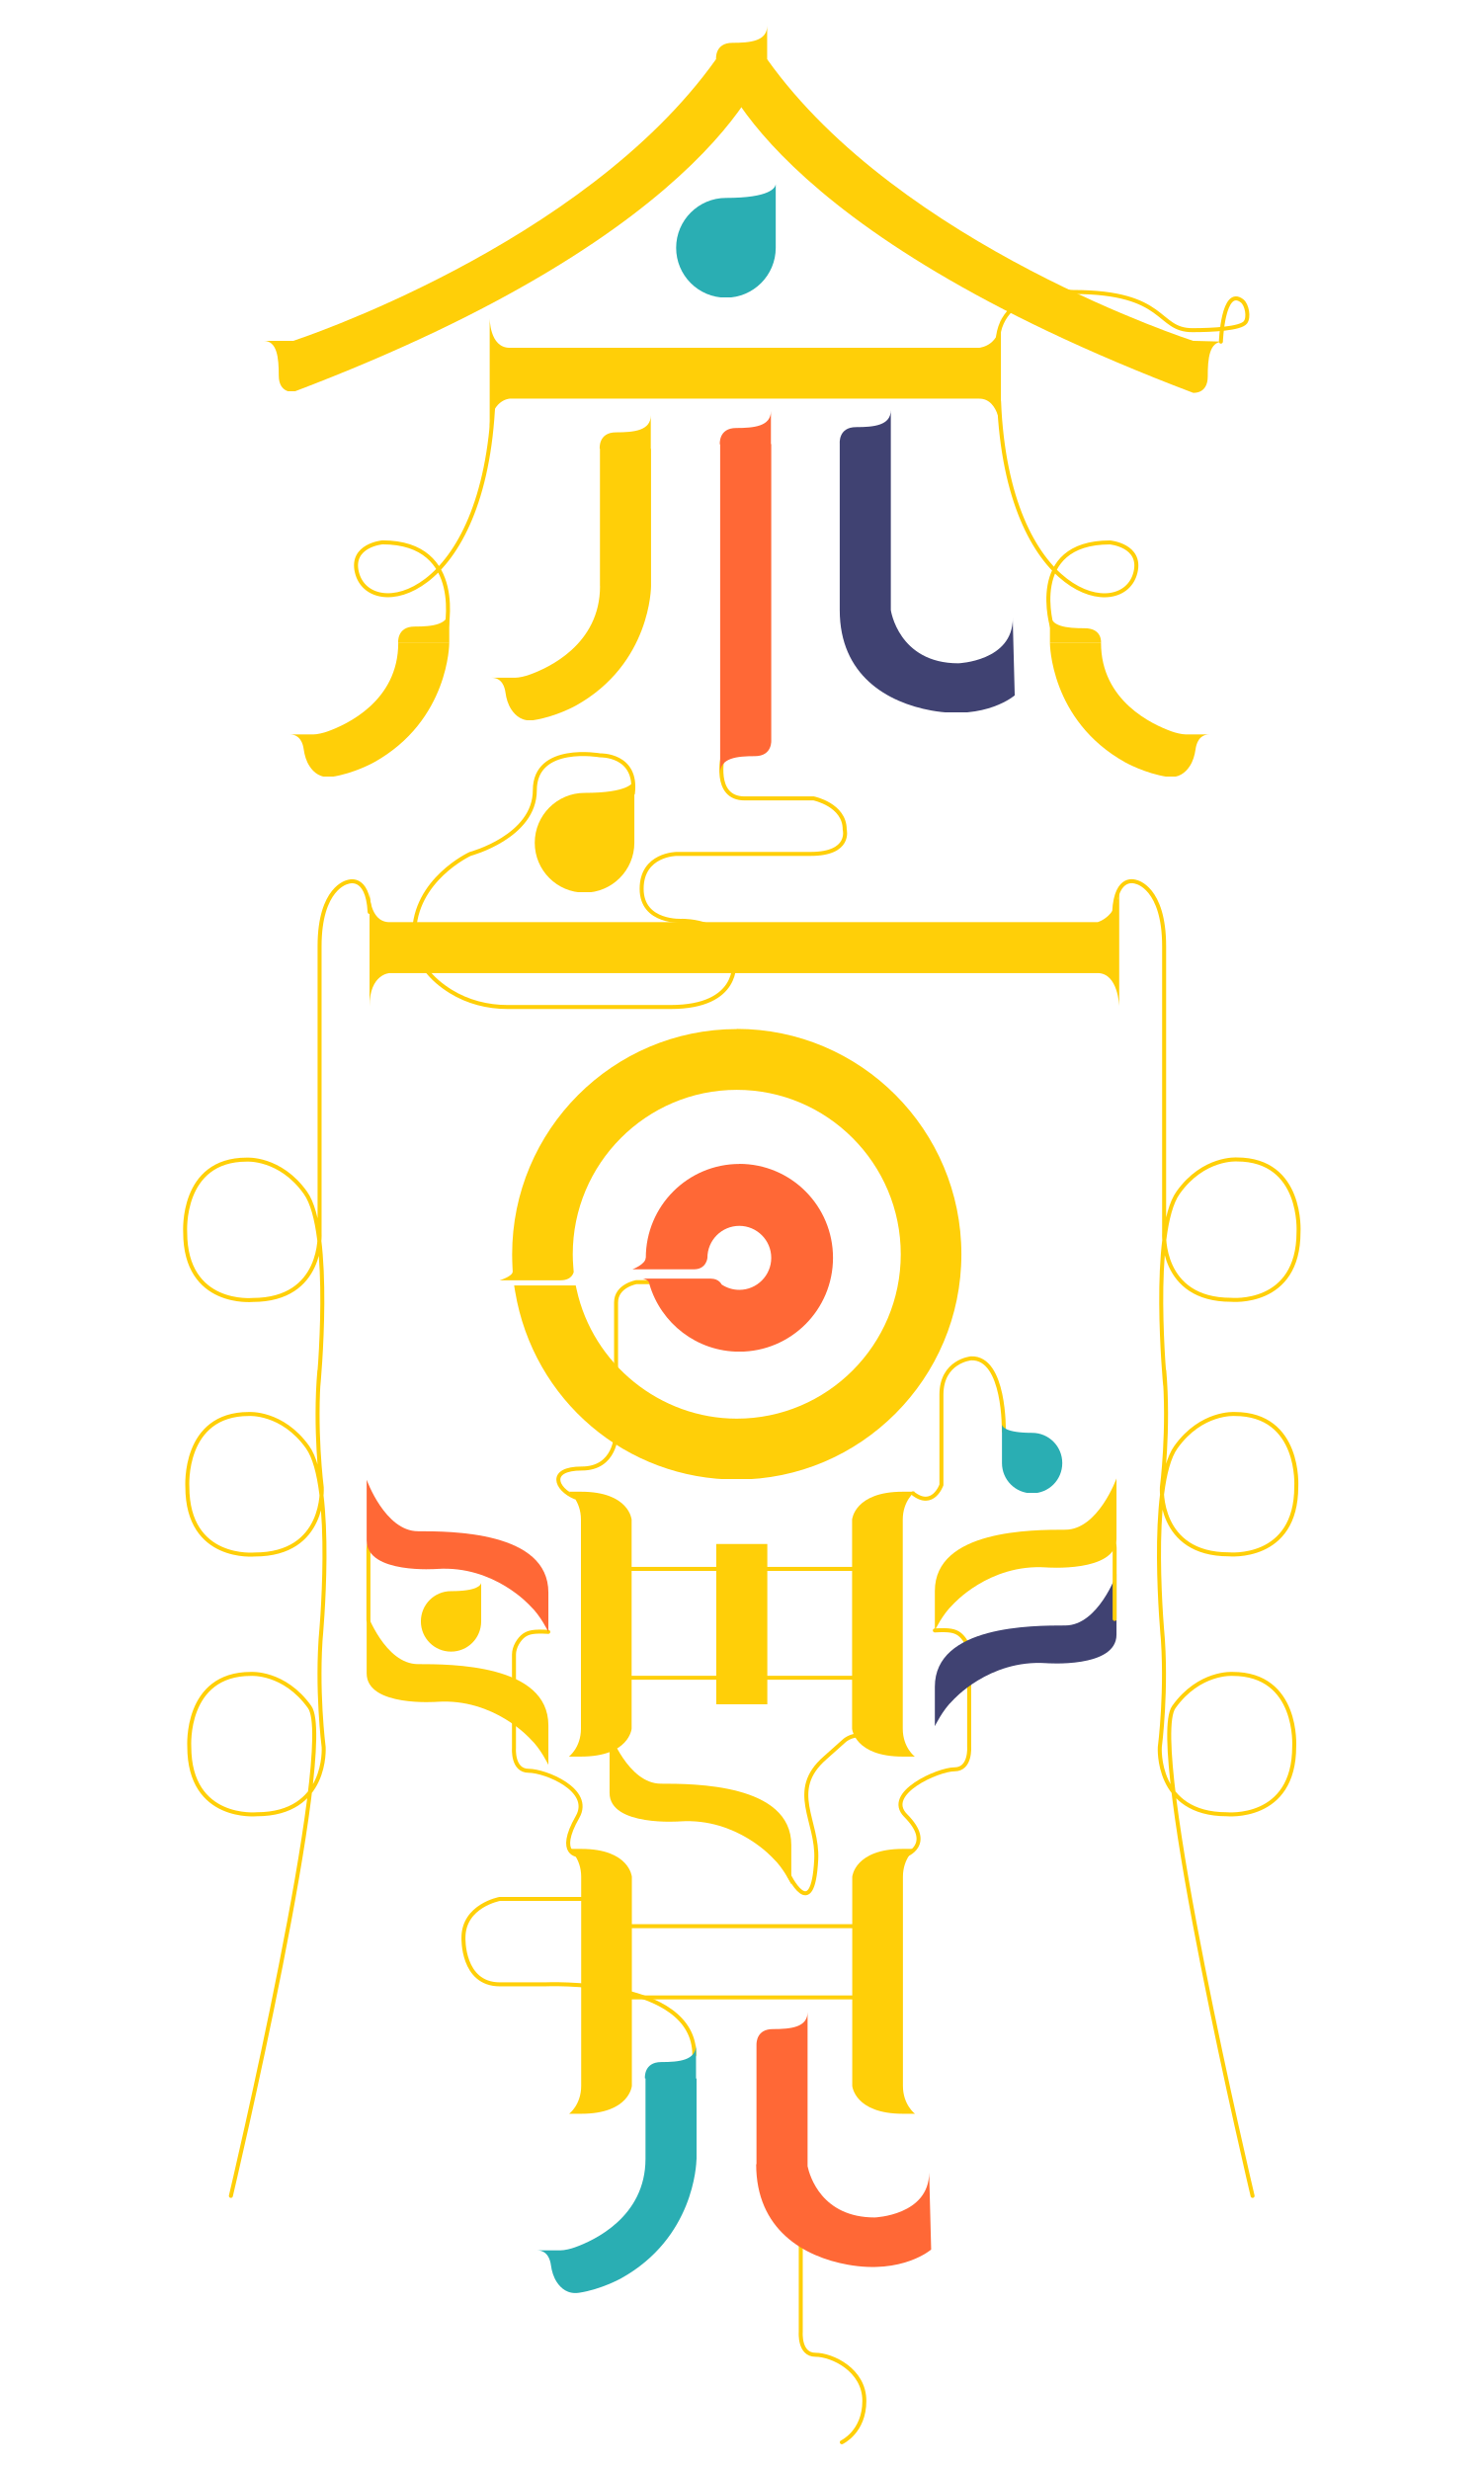
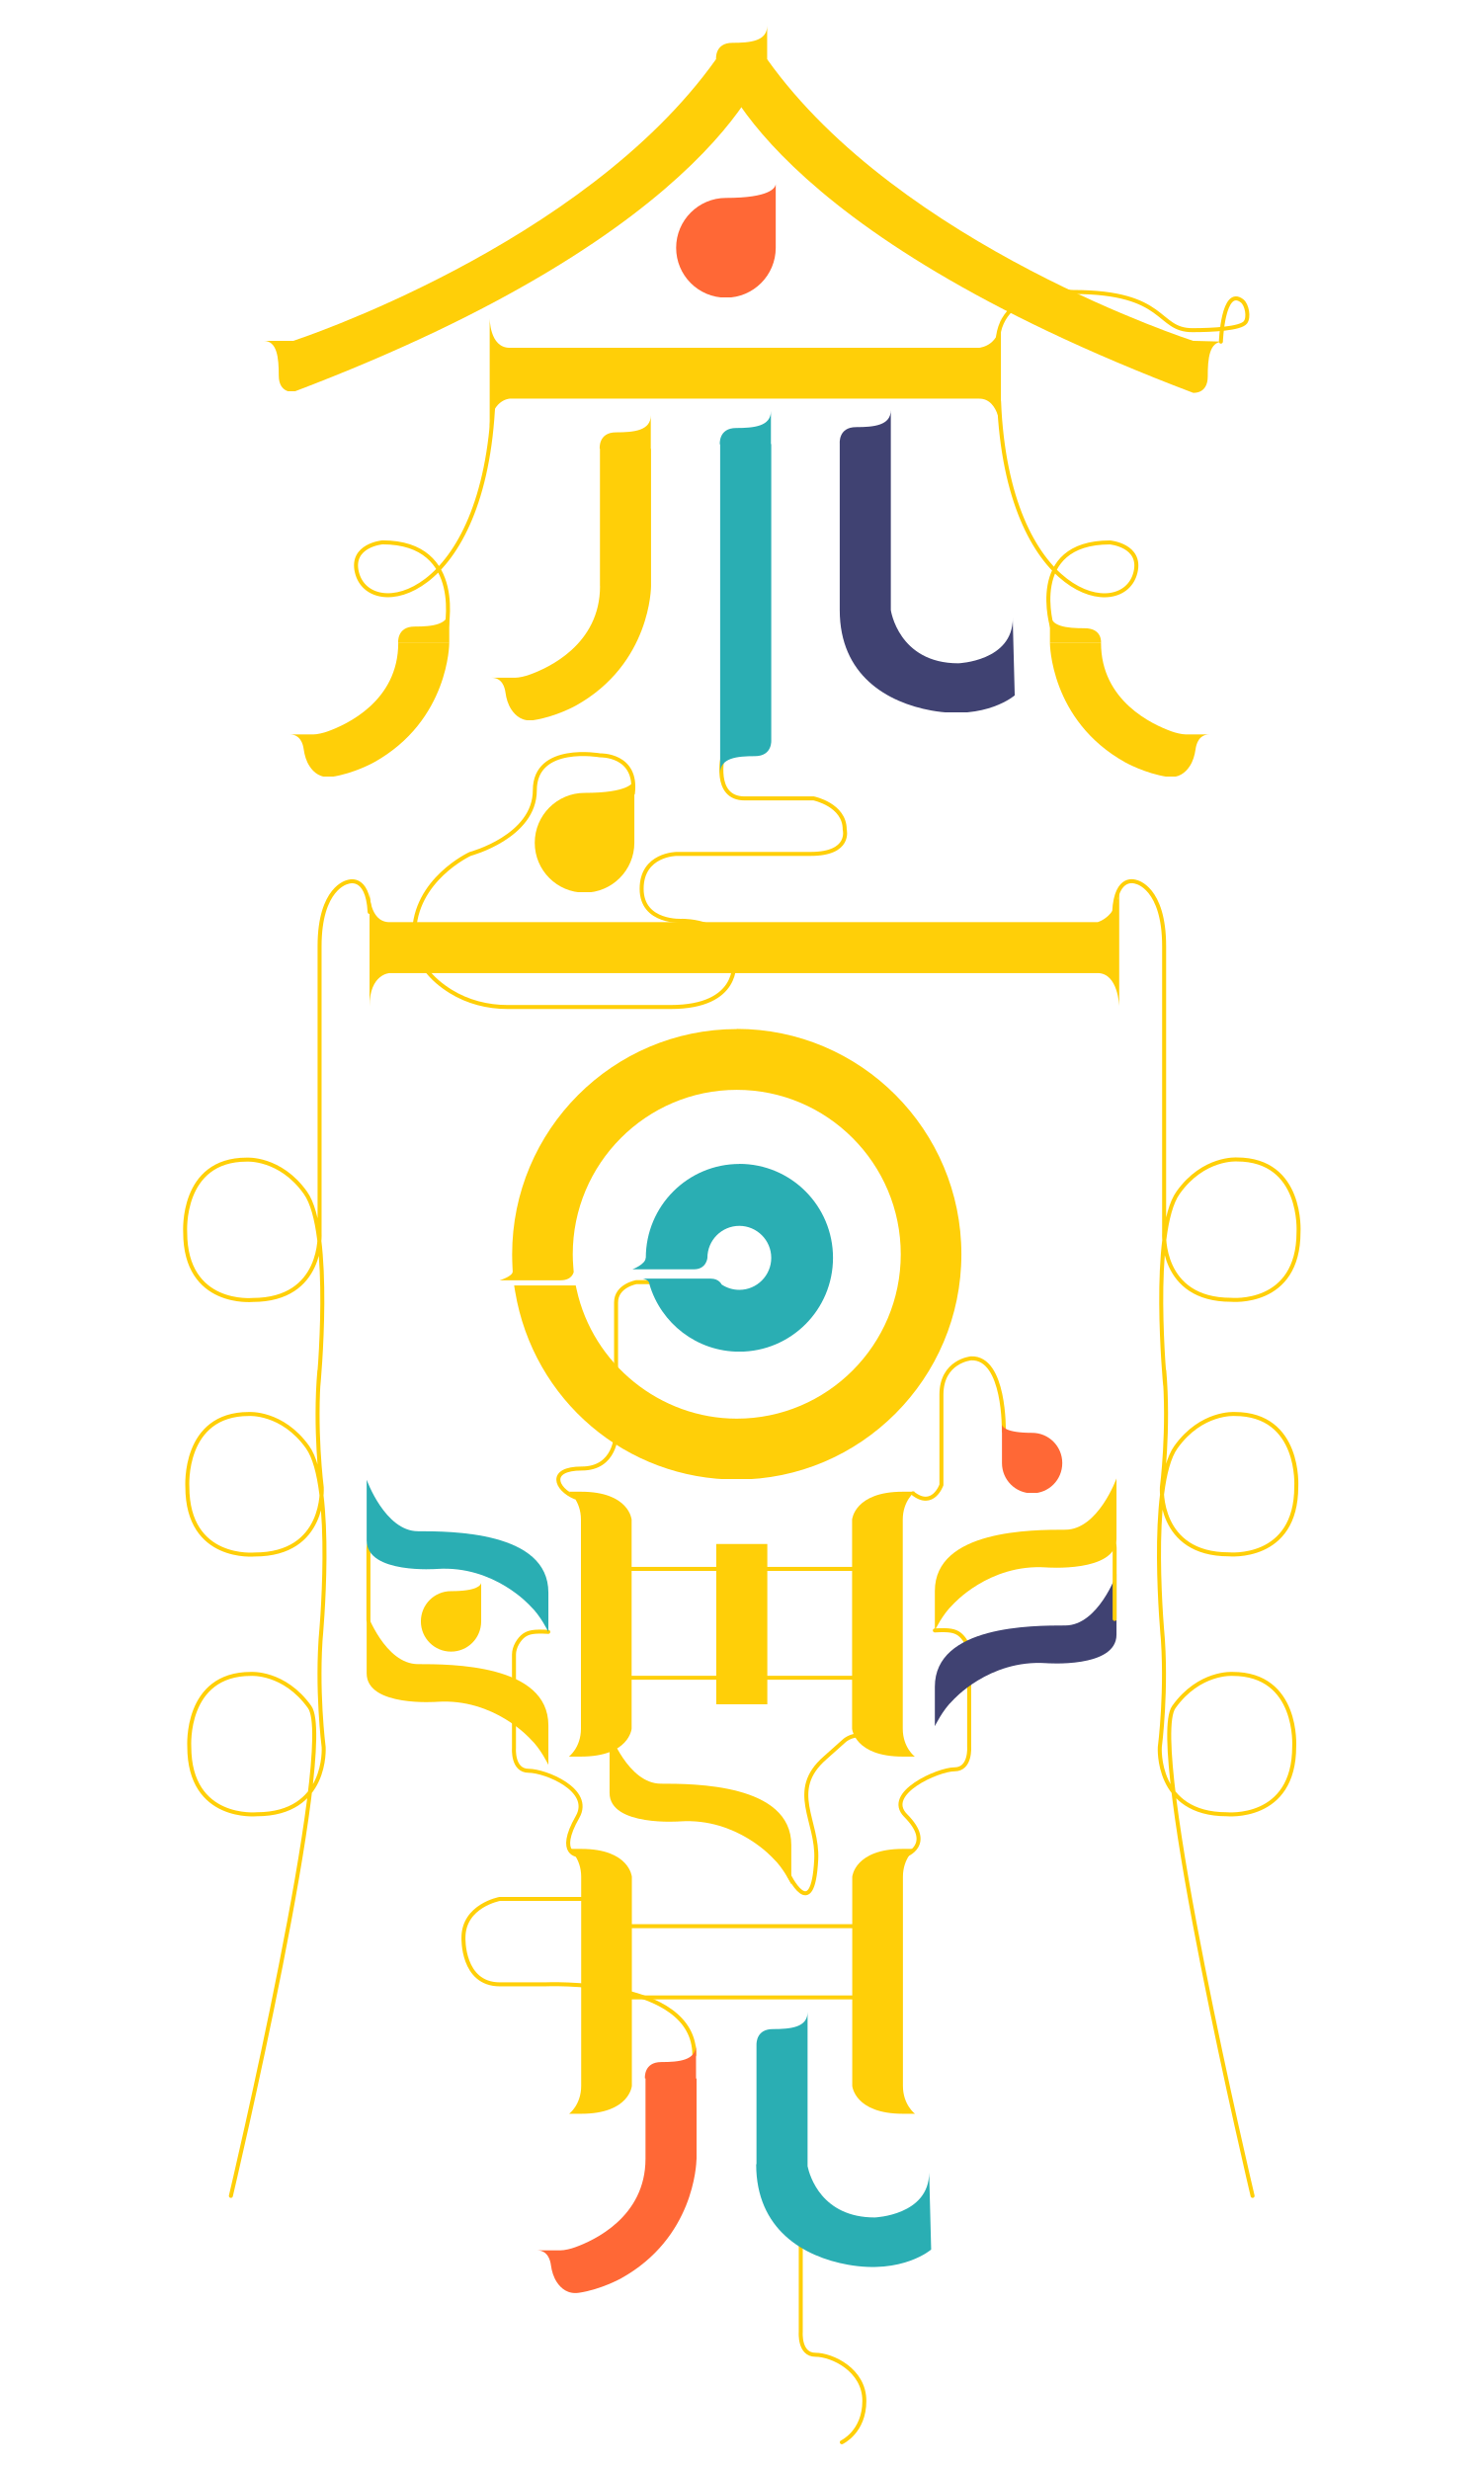
<svg xmlns="http://www.w3.org/2000/svg" id="mid01" viewBox="0 0 185 308">
  <defs>
    <style>
-       
      .stroke-width {
        stroke-width: .5px;
      }

      .stroke-linecap{
        stroke-linecap: round;
      }

-       .stroke-color-1 {
+       .stroke-color-2 {
        stroke: #ff6836;
      }

-       .stroke-color-2 {
+       .stroke-color-4 {
        stroke: #2aaeb3;
      }

      .stroke-color-3 {
        stroke: #404272;
      }

-       .stroke-color-4 {
+       .stroke-color-1 {
        stroke: #ffcf08;
      }
    </style>
-     <linearGradient id="color-1" gradientTransform="rotate(90)">
+     <linearGradient id="color-2" gradientTransform="rotate(90)">
      <stop offset="0%" stop-color="#ff6836" />
      <stop offset="100%" stop-color="#ff6836" />
      <stop offset="100%" stop-color="white" />
    </linearGradient>
-     <linearGradient id="color-2" gradientTransform="rotate(90)">
+     <linearGradient id="color-4" gradientTransform="rotate(90)">
      <stop offset="0%" stop-color="#2aaeb3" />
      <stop offset="100%" stop-color="#2aaeb3" />
      <stop offset="100%" stop-color="white" />
    </linearGradient>
    <linearGradient id="color-3" gradientTransform="rotate(90)">
      <stop offset="0%" stop-color="#404272" />
      <stop offset="100%" stop-color="#404272" />
      <stop offset="100%" stop-color="white" />
    </linearGradient>
-     <linearGradient id="color-4" gradientTransform="rotate(90)">
+     <linearGradient id="color-1" gradientTransform="rotate(90)">
      <stop offset="0%" stop-color="#ffcf08" />
      <stop offset="100%" stop-color="#ffcf08" />
      <stop offset="100%" stop-color="white" />
    </linearGradient>
  </defs>
-   <path class="stroke-width stroke-linecap stroke-color-4" d="m152.24,42.6s.25-6.95,2.65-5.07c.59.47.89,2.02.41,2.66-.59.79-4.07.98-6.62.98-4.52,0-3.05-4.76-14.87-4.76,0,0-8.99-.75-9.41,6.08" fill="none" />
-   <path class="stroke-width stroke-linecap stroke-color-4" d="m55.58,78.8s2.6-11.17-7.89-11.17c0,0-4,.36-3.19,3.73,1.51,6.29,15.97,3.47,17.02-21.32" fill="none" />
-   <path class="stroke-width stroke-linecap stroke-color-4" d="m131.22,78.31s-3.31-10.67,7.18-10.67c0,0,4,.36,3.19,3.73-1.51,6.29-15.97,3.47-17.02-21.32" fill="none" />
-   <path class="stroke-width stroke-linecap stroke-color-4" d="m90.15,94.18s-1.3,5.38,2.7,5.38h8.61s3.87.79,3.87,3.88c0,0,.82,3.04-4.25,3.04h-16.7s-4.37.02-4.37,4.35,5.09,3.99,5.09,3.99c0,0,6.43-.09,6.43,5.08,0,0,.82,5.67-7.91,5.67h-20.34c-2.49,0-4.97-.63-7.09-1.95-2.27-1.41-4.55-3.68-4.55-7.11,0-6.81,6.99-10.03,6.99-10.03,0,0,8.06-2.13,8.06-7.94s8.13-4.35,8.13-4.35c0,0,4.69-.16,4.1,4.74" fill="none" />
-   <path class="stroke-width stroke-linecap stroke-color-4" d="m104.13,276.31c-1.89-.11-2.47.06-3.02.43-.62.45-1.26,1.45-1.26,2.39v11.68s-.22,2.82,1.83,2.82,6.1,1.87,6.1,5.75-2.81,5.16-2.81,5.16" fill="none" />
-   <path class="stroke-width stroke-linecap stroke-color-4" d="m116.57,203.31c1.88-.11,2.47.06,3.02.43.62.45,1.26,1.45,1.26,2.39v11.68s.22,2.82-1.83,2.82-8.82,3-6.1,5.75c3.65,3.66-.02,4.97-.02,4.97" fill="none" />
-   <path class="stroke-width stroke-linecap stroke-color-4" d="m78.57,195.64h29.71" fill="none" />
-   <path class="stroke-width stroke-linecap stroke-color-4" d="m78.57,209.21h29.71" fill="none" />
-   <path class="stroke-width stroke-linecap stroke-color-4" d="m86.58,256.24c0-9.65-18.64-8.8-18.64-8.8h-5.62c-4.73,0-4.53-5.81-4.53-5.81,0-4.01,4.52-4.84,4.52-4.84h11.96" fill="none" />
-   <path class="stroke-width stroke-linecap stroke-color-4" d="m98.27,233.63s3.09,6.56,3.51-1.77c.24-4.83-3.56-8.57,1.08-12.64l2.32-2.07s.88-.92,2.27-.72" fill="none" />
-   <path class="stroke-width stroke-linecap stroke-color-4" d="m78.61,240.19h29.71" fill="none" />
-   <path class="stroke-width stroke-linecap stroke-color-4" d="m78.61,249.07h29.71" fill="none" />
-   <path class="stroke-width stroke-linecap stroke-color-4" d="m125.17,178.46s.18-9.23-4.08-9.08c0,0-3.7.34-3.7,4.54v11.24s-1.05,3.02-3.55,1.06" fill="none" />
-   <path class="stroke-width stroke-linecap stroke-color-4" d="m28.79,273.82s13.28-56.13,9.82-60.96c-3.17-4.43-7.33-4.13-7.33-4.13-8.25,0-7.68,9.06-7.68,9.06,0,9.28,8.42,8.44,8.42,8.44,8.89,0,8.34-8.37,8.34-8.37,0,0-.94-7.3-.29-14.61l-.1,1.26s1.85-19.22-1.62-24.06c-3.17-4.43-7.33-4.13-7.33-4.13-8.24,0-7.66,9.08-7.66,9.08,0,9.28,8.42,8.44,8.42,8.44,8.89,0,8.34-8.37,8.34-8.37,0,0-.94-7.3-.29-14.61l-.13,1.93s1.85-19.23-1.62-24.06c-3.16-4.43-7.33-4.13-7.33-4.13-8.24,0-7.66,9.06-7.66,9.06,0,9.27,8.42,8.44,8.42,8.44,8.89,0,8.34-8.37,8.34-8.37v-35.72c0-7.34,3.48-8.02,3.48-8.02,0,0,2.51-1.06,2.76,3.73" fill="none" />
-   <path class="stroke-width stroke-linecap stroke-color-4" d="m156.19,273.82s-13.28-56.13-9.82-60.96c3.17-4.43,7.33-4.13,7.33-4.13,8.25,0,7.68,9.06,7.68,9.06,0,9.28-8.42,8.44-8.42,8.44-8.89,0-8.34-8.37-8.34-8.37,0,0,.95-7.3.29-14.61l.1,1.26s-1.85-19.22,1.62-24.06c3.17-4.43,7.33-4.13,7.33-4.13,8.25,0,7.68,9.06,7.68,9.06,0,9.28-8.42,8.44-8.42,8.44-8.89,0-8.34-8.37-8.34-8.37,0,0,.94-7.3.29-14.61l.12,1.93s-1.85-19.23,1.62-24.06c3.16-4.43,7.33-4.13,7.33-4.13,8.25,0,7.68,9.06,7.68,9.06,0,9.27-8.42,8.44-8.42,8.44-8.89,0-8.34-8.37-8.34-8.37v-35.71c0-7.34-3.47-8.02-3.47-8.02,0,0-2.51-1.06-2.76,3.73" fill="none" />
-   <path class="stroke-width stroke-linecap stroke-color-4" d="m71.7,186.7c-2.44-1.03-3.38-3.58.85-3.58s4.27-4.27,4.27-4.27v-16.44c0-2.09,2.52-2.53,2.52-2.53h1.75" fill="none" />
-   <path class="stroke-width stroke-linecap stroke-color-4" d="m68.37,203.49c-1.88-.11-2.47.06-3.02.43-.63.45-1.26,1.45-1.26,2.39v11.68s-.22,2.82,1.83,2.82,8.02,2.38,6.1,5.75c-2.74,4.78.18,4.78.18,4.78" fill="none" />
-   <path class="stroke-width stroke-linecap stroke-color-4" d="m45.94,202.06v-8.89c0-1.91,2.52-2.31,2.52-2.31h1.75" fill="none" />
+   <path class="stroke-width stroke-linecap stroke-color-1" d="m152.24,42.6s.25-6.95,2.65-5.07c.59.47.89,2.02.41,2.66-.59.79-4.07.98-6.62.98-4.52,0-3.05-4.76-14.87-4.76,0,0-8.99-.75-9.41,6.08" fill="none" />
+   <path class="stroke-width stroke-linecap stroke-color-1" d="m55.58,78.8s2.6-11.17-7.89-11.17c0,0-4,.36-3.19,3.73,1.51,6.29,15.97,3.47,17.02-21.32" fill="none" />
+   <path class="stroke-width stroke-linecap stroke-color-1" d="m131.22,78.31s-3.31-10.67,7.18-10.67c0,0,4,.36,3.19,3.73-1.51,6.29-15.97,3.47-17.02-21.32" fill="none" />
+   <path class="stroke-width stroke-linecap stroke-color-1" d="m90.15,94.18s-1.3,5.38,2.7,5.38h8.61s3.87.79,3.87,3.88c0,0,.82,3.04-4.25,3.04h-16.7s-4.37.02-4.37,4.35,5.09,3.99,5.09,3.99c0,0,6.43-.09,6.43,5.08,0,0,.82,5.67-7.91,5.67h-20.34c-2.49,0-4.97-.63-7.09-1.95-2.27-1.41-4.55-3.68-4.55-7.11,0-6.81,6.99-10.03,6.99-10.03,0,0,8.06-2.13,8.06-7.94s8.13-4.35,8.13-4.35c0,0,4.69-.16,4.1,4.74" fill="none" />
+   <path class="stroke-width stroke-linecap stroke-color-1" d="m104.13,276.31c-1.89-.11-2.47.06-3.02.43-.62.45-1.26,1.45-1.26,2.39v11.68s-.22,2.82,1.83,2.82,6.1,1.87,6.1,5.75-2.81,5.16-2.81,5.16" fill="none" />
+   <path class="stroke-width stroke-linecap stroke-color-1" d="m116.57,203.31c1.88-.11,2.47.06,3.02.43.62.45,1.26,1.45,1.26,2.39v11.68s.22,2.82-1.83,2.82-8.82,3-6.1,5.75c3.65,3.66-.02,4.97-.02,4.97" fill="none" />
+   <path class="stroke-width stroke-linecap stroke-color-1" d="m78.57,195.64h29.71" fill="none" />
+   <path class="stroke-width stroke-linecap stroke-color-1" d="m78.57,209.21h29.71" fill="none" />
+   <path class="stroke-width stroke-linecap stroke-color-1" d="m86.58,256.24c0-9.65-18.64-8.8-18.64-8.8h-5.62c-4.73,0-4.53-5.81-4.53-5.81,0-4.01,4.52-4.84,4.52-4.84h11.96" fill="none" />
+   <path class="stroke-width stroke-linecap stroke-color-1" d="m98.27,233.63s3.09,6.56,3.51-1.77c.24-4.83-3.56-8.57,1.08-12.64l2.32-2.07s.88-.92,2.27-.72" fill="none" />
+   <path class="stroke-width stroke-linecap stroke-color-1" d="m78.61,240.19h29.71" fill="none" />
+   <path class="stroke-width stroke-linecap stroke-color-1" d="m78.61,249.07h29.71" fill="none" />
+   <path class="stroke-width stroke-linecap stroke-color-1" d="m125.17,178.46s.18-9.23-4.08-9.08c0,0-3.7.34-3.7,4.54v11.24s-1.05,3.02-3.55,1.06" fill="none" />
+   <path class="stroke-width stroke-linecap stroke-color-1" d="m28.79,273.82s13.28-56.13,9.82-60.96c-3.17-4.43-7.33-4.13-7.33-4.13-8.25,0-7.68,9.06-7.68,9.06,0,9.28,8.42,8.44,8.42,8.44,8.89,0,8.34-8.37,8.34-8.37,0,0-.94-7.3-.29-14.61l-.1,1.26s1.85-19.22-1.62-24.06c-3.17-4.43-7.33-4.13-7.33-4.13-8.24,0-7.66,9.08-7.66,9.08,0,9.28,8.42,8.44,8.42,8.44,8.89,0,8.34-8.37,8.34-8.37,0,0-.94-7.3-.29-14.61l-.13,1.93s1.85-19.23-1.62-24.06c-3.16-4.43-7.33-4.13-7.33-4.13-8.24,0-7.66,9.06-7.66,9.06,0,9.27,8.42,8.44,8.42,8.44,8.89,0,8.34-8.37,8.34-8.37v-35.72c0-7.34,3.48-8.02,3.48-8.02,0,0,2.51-1.06,2.76,3.73" fill="none" />
+   <path class="stroke-width stroke-linecap stroke-color-1" d="m156.19,273.82s-13.28-56.13-9.82-60.96c3.17-4.43,7.33-4.13,7.33-4.13,8.25,0,7.68,9.06,7.68,9.06,0,9.28-8.42,8.44-8.42,8.44-8.89,0-8.34-8.37-8.34-8.37,0,0,.95-7.3.29-14.61l.1,1.26s-1.85-19.22,1.62-24.06c3.17-4.43,7.33-4.13,7.33-4.13,8.25,0,7.68,9.06,7.68,9.06,0,9.28-8.42,8.44-8.42,8.44-8.89,0-8.34-8.37-8.34-8.37,0,0,.94-7.3.29-14.61l.12,1.93s-1.85-19.23,1.62-24.06c3.16-4.43,7.33-4.13,7.33-4.13,8.25,0,7.68,9.06,7.68,9.06,0,9.27-8.42,8.44-8.42,8.44-8.89,0-8.34-8.37-8.34-8.37v-35.71c0-7.34-3.47-8.02-3.47-8.02,0,0-2.51-1.06-2.76,3.73" fill="none" />
+   <path class="stroke-width stroke-linecap stroke-color-1" d="m71.7,186.7c-2.44-1.03-3.38-3.58.85-3.58s4.27-4.27,4.27-4.27v-16.44c0-2.09,2.52-2.53,2.52-2.53h1.75" fill="none" />
+   <path class="stroke-width stroke-linecap stroke-color-1" d="m68.37,203.49c-1.88-.11-2.47.06-3.02.43-.63.45-1.26,1.45-1.26,2.39v11.68s-.22,2.82,1.83,2.82,8.02,2.38,6.1,5.75c-2.74,4.78.18,4.78.18,4.78" fill="none" />
+   <path class="stroke-width stroke-linecap stroke-color-1" d="m45.94,202.06v-8.89c0-1.91,2.52-2.31,2.52-2.31h1.75" fill="none" />
  <path class="color-2" d="m90.52,37.12c3.42,0,6.21-2.79,6.21-6.22v-7.92c-.07.46-.74,1.7-6.21,1.7-3.42,0-6.21,2.79-6.21,6.22s2.77,6.22,6.21,6.22Z" fill="url(#color-2)" />
  <path class="color-2" d="m128.7,186.21c-2.08,0-3.76-1.68-3.76-3.77v-4.8c.04.27.46,1.03,3.76,1.03,2.08,0,3.76,1.68,3.76,3.77s-1.68,3.77-3.76,3.77Z" fill="url(#color-2)" />
  <path class="color-2" d="m82.46,257.13c-2.24,0-2.04,2.04-2.04,2.04h.07v10.03c0,7.26-6.46,10.2-8.79,11.03-.48.18-1.3.38-1.8.38h-2.94c1.32,0,1.65,1.18,1.74,1.85.1.75.32,1.48.73,2.11.52.79,1.39,1.54,2.77,1.33,2.76-.41,5.25-1.8,5.25-1.8,9.06-5.03,9.38-14.19,9.4-14.86h.01v-10.06h-.07v-4.18c0,1.92-2.09,2.13-4.33,2.13h0Z" fill="url(#color-2)" />
  <path class="color-3" d="m126.29,77.1c0,5.36-6.79,5.61-6.79,5.61-7.48,0-8.42-6.64-8.42-6.64h0v-24.94c0,1.92-2.09,2.13-4.33,2.13s-2.04,2.04-2.04,2.04v20.77c0,8.15,5.92,11.53,11.43,12.53,6.83,1.23,10.39-1.89,10.39-1.89l-.25-9.61Z" fill="url(#color-3)" />
  <path class="color-3" d="m139.23,196.27s-2.3,6.42-6.4,6.42-16.26,0-16.26,7.64v4.92s.98-2.04,2.23-3.21c0,0,4.5-5.12,11.64-4.65,0,0,8.78.68,8.78-3.55v-7.57h0Z" fill="url(#color-3)" />
-   <path class="color-1" d="m96.17,92.25v-36.88h-.04v-4.13c0,1.92-2.09,2.13-4.33,2.13s-2.04,2.04-2.04,2.04h.04v41.01c0-1.92,2.09-2.13,4.33-2.13s2.04-2.04,2.04-2.04Z" fill="url(#color-1)" />
-   <path class="color-1" d="m45.72,184.52s2.3,6.42,6.4,6.42,16.26,0,16.26,7.64v4.92s-.98-2.04-2.23-3.21c0,0-4.5-5.12-11.64-4.65,0,0-8.79.68-8.79-3.55v-7.57h0Z" fill="url(#color-1)" />
-   <path class="color-1" d="m100.7,255.06v15.06c.26,1.22,1.77,6.39,8.37,6.39,0,0,6.79-.25,6.79-5.61l.25,9.61s-3.57,3.12-10.39,1.89c-5.51-.99-11.43-4.38-11.43-12.53h.04v-14.87c-.01-.35.05-1.98,2.04-1.98,2.24,0,4.33-.21,4.33-2.13v4.18Z" fill="url(#color-1)" />
-   <path class="color-1" d="m92.21,145.14c-6.45,0-11.68,5.24-11.68,11.71h-.02c0,.8-1.65,1.43-1.65,1.43h7.66c1.58,0,1.69-1.43,1.69-1.43h0c0-2.21,1.79-3.99,3.98-3.99s3.98,1.79,3.98,3.99-1.79,3.99-3.98,3.99c-.82,0-1.58-.25-2.21-.67,0,0-.31-.73-1.35-.73h-8.48s.84.12.84.73c1.43,4.85,5.9,8.38,11.2,8.38h0c6.45,0,11.68-5.24,11.68-11.71s-5.23-11.71-11.68-11.71h0Z" fill="url(#color-1)" />
-   <path class="color-4" d="m122.12,43.37h-58.56c-2.55,0-2.5-3.75-2.5-3.75v14.24c0-4.06,2.51-4.15,2.51-4.15h58.54c2.59,0,2.7,4.15,2.7,4.15v-14.36c0,3.61-2.49,3.81-2.69,3.87Z" fill="url(#color-4)" />
-   <path class="color-4" d="m72.89,111.31c3.42,0,6.21-2.79,6.21-6.22v-7.92c-.07.46-.75,1.7-6.21,1.7-3.42,0-6.21,2.79-6.21,6.22s2.77,6.22,6.21,6.22Z" fill="url(#color-4)" />
-   <path class="color-4" d="m56.02,80.17s0,9.67-9.4,14.9c0,0-2.49,1.39-5.25,1.8-1.38.2-2.26-.53-2.77-1.33-.41-.62-.62-1.35-.73-2.11-.09-.68-.43-1.85-1.74-1.85h2.94c.5,0,1.32-.2,1.8-.38,2.33-.84,8.79-3.77,8.79-11.03" fill="url(#color-4)" />
-   <path class="color-4" d="m130.92,80.17s0,9.67,9.4,14.9c0,0,2.49,1.39,5.25,1.8,1.39.2,2.26-.53,2.78-1.33.41-.62.62-1.35.73-2.11.09-.68.43-1.85,1.74-1.85h-2.94c-.5,0-1.32-.2-1.8-.38-2.33-.84-8.79-3.77-8.79-11.03" fill="url(#color-4)" />
-   <path class="color-4" d="m74.82,73.1c0,7.26-6.46,10.2-8.79,11.03-.48.18-1.3.38-1.8.38h-2.94c1.32,0,1.65,1.18,1.74,1.85.1.75.32,1.48.73,2.11.52.79,1.39,1.54,2.77,1.33,2.76-.41,5.25-1.8,5.25-1.8,9.41-5.22,9.4-14.9,9.4-14.9h0v-17.14h-.03v-4.18c0,1.92-2.09,2.13-4.33,2.13s-2.04,2.04-2.04,2.04h.03v17.14h.01Z" fill="url(#color-4)" />
-   <path class="color-4" d="m137.29,80.17s.2-1.83-2.04-1.83-4.33-.2-4.33-1.9v3.73h6.37Z" fill="url(#color-4)" />
-   <path class="color-4" d="m49.65,80.17s-.2-2.04,2.04-2.04,4.33-.21,4.33-2.13v4.18h-6.37Z" fill="url(#color-4)" />
-   <path class="color-4" d="m89.28,7.39c-16.56,23.31-52.7,35.11-52.7,35.11h-3.72c1.7,0,1.9,2.09,1.9,4.33s1.83,2.04,1.83,2.04C90.26,28.54,95.66,7.39,95.66,7.39h-6.37Z" fill="url(#color-4)" />
-   <path class="color-4" d="m148.77,42.5s-36.54-11.8-53.11-35.11V3.21c0,1.92-2.09,2.13-4.33,2.13s-2.04,2.04-2.04,2.04c.13.65,5.8,21.26,59.48,41.6,0,0,1.83.2,1.83-2.04s.19-4.34,1.9-4.34l-3.72-.1h0Z" fill="url(#color-4)" />
-   <path class="color-4" d="m136.85,114.99H48.48c-2.45-.1-2.4-3.74-2.4-3.74v14.24c0-4.06,2.51-4.15,2.51-4.15h88.27c2.59,0,2.7,4.14,2.7,4.14v-4.15h0v-10.8c0,3.76-2.7,4.46-2.7,4.46h0Z" fill="url(#color-4)" />
-   <path class="stroke-width stroke-linecap stroke-color-4" d="m138.99,201.88v-8.89c0-1.91-2.52-2.31-2.52-2.31h-1.75" fill="none" />
-   <path class="color-4" d="m56.24,205.95c2.08,0,3.76-1.68,3.76-3.77v-4.8c-.04.27-.46,1.03-3.76,1.03-2.08,0-3.76,1.68-3.76,3.77s1.68,3.77,3.76,3.77Z" fill="url(#color-4)" />
-   <path class="color-4" d="m45.72,201.09s2.3,6.42,6.4,6.42,16.26,0,16.26,7.64v4.92s-.98-2.04-2.23-3.21c0,0-4.5-5.12-11.64-4.65,0,0-8.79.68-8.79-3.55v-7.57h0Z" fill="url(#color-4)" />
-   <path class="color-4" d="m139.23,184.33s-2.3,6.42-6.4,6.42-16.26,0-16.26,7.64v4.92s.98-2.04,2.23-3.21c0,0,4.5-5.12,11.64-4.65,0,0,8.78.68,8.78-3.55v-7.57h0Z" fill="url(#color-4)" />
-   <path class="color-4" d="m72.44,186.01h-1.5s1.5,1.13,1.5,3.48v26.07c0,2.36-1.5,3.48-1.5,3.48h1.5c6.03,0,6.32-3.48,6.32-3.48v-26.07s-.29-3.48-6.32-3.48Z" fill="url(#color-4)" />
-   <path class="color-4" d="m112.57,186.01h1.5s-1.5,1.13-1.5,3.48v26.07c0,2.36,1.5,3.48,1.5,3.48h-1.5c-6.03,0-6.32-3.48-6.32-3.48v-26.07s.29-3.48,6.32-3.48Z" fill="url(#color-4)" />
-   <path class="color-4" d="m89.31,212.52h6.37v-19.99h-6.37v19.99Z" fill="url(#color-4)" />
-   <path class="color-4" d="m76.01,216s2.3,6.42,6.4,6.42,16.26,0,16.26,7.64v4.92s-.98-2.04-2.23-3.21c0,0-4.5-5.12-11.64-4.65,0,0-8.79.68-8.79-3.55v-7.57h0Z" fill="url(#color-4)" />
-   <path class="color-4" d="m72.47,230.55h-1.5s1.5,1.13,1.5,3.48v26.07c0,2.36-1.5,3.48-1.5,3.48h1.5c6.03,0,6.32-3.48,6.32-3.48v-26.07s-.29-3.48-6.32-3.48Z" fill="url(#color-4)" />
-   <path class="color-4" d="m112.59,230.55h1.5s-1.5,1.13-1.5,3.48v26.07c0,2.36,1.5,3.48,1.5,3.48h-1.5c-6.03,0-6.32-3.48-6.32-3.48v-26.07s.29-3.48,6.32-3.48Z" fill="url(#color-4)" />
-   <path class="color-4" d="m91.88,128.32h0c-15.45,0-28.02,12.59-28.02,28.1,0,.52.02,1.03.04,1.54l.03.6c-.02.62-1.64,1.09-1.64,1.09h7.59c1.56,0,1.67-1.11,1.67-1.11h-.02l-.05-.67c-.04-.48-.06-.97-.06-1.47,0-11.3,9.17-20.5,20.45-20.5s20.45,9.2,20.45,20.5-9.17,20.5-20.45,20.5c-9.53,0-17.93-6.78-19.97-16.11l-.11-.5h-7.68l.12.73c2.26,13.6,13.88,23.48,27.63,23.48,15.45,0,28.02-12.6,28.02-28.1s-12.57-28.1-28.02-28.1h.01Z" fill="url(#color-4)" />
+   <path class="color-4" d="m96.17,92.25v-36.88h-.04v-4.13c0,1.92-2.09,2.13-4.33,2.13s-2.04,2.04-2.04,2.04h.04v41.01c0-1.92,2.09-2.13,4.33-2.13s2.04-2.04,2.04-2.04Z" fill="url(#color-4)" />
+   <path class="color-4" d="m45.72,184.52s2.3,6.42,6.4,6.42,16.26,0,16.26,7.64v4.92s-.98-2.04-2.23-3.21c0,0-4.5-5.12-11.64-4.65,0,0-8.79.68-8.79-3.55v-7.57h0Z" fill="url(#color-4)" />
+   <path class="color-4" d="m100.7,255.06v15.06c.26,1.22,1.77,6.39,8.37,6.39,0,0,6.79-.25,6.79-5.61l.25,9.61s-3.57,3.12-10.39,1.89c-5.51-.99-11.43-4.38-11.43-12.53h.04v-14.87c-.01-.35.05-1.98,2.04-1.98,2.24,0,4.33-.21,4.33-2.13v4.18Z" fill="url(#color-4)" />
+   <path class="color-4" d="m92.21,145.14c-6.45,0-11.68,5.24-11.68,11.71h-.02c0,.8-1.65,1.43-1.65,1.43h7.66c1.58,0,1.69-1.43,1.69-1.43h0c0-2.21,1.79-3.99,3.98-3.99s3.98,1.79,3.98,3.99-1.79,3.99-3.98,3.99c-.82,0-1.58-.25-2.21-.67,0,0-.31-.73-1.35-.73h-8.48s.84.12.84.73c1.43,4.85,5.9,8.38,11.2,8.38h0c6.45,0,11.68-5.24,11.68-11.71s-5.23-11.71-11.68-11.71h0Z" fill="url(#color-4)" />
+   <path class="color-1" d="m122.12,43.37h-58.56c-2.55,0-2.5-3.75-2.5-3.75v14.24c0-4.06,2.51-4.15,2.51-4.15h58.54c2.59,0,2.7,4.15,2.7,4.15v-14.36c0,3.61-2.49,3.81-2.69,3.87Z" fill="url(#color-1)" />
+   <path class="color-1" d="m72.89,111.31c3.42,0,6.21-2.79,6.21-6.22v-7.92c-.07.46-.75,1.7-6.21,1.7-3.42,0-6.21,2.79-6.21,6.22s2.77,6.22,6.21,6.22Z" fill="url(#color-1)" />
+   <path class="color-1" d="m56.02,80.17s0,9.67-9.4,14.9c0,0-2.49,1.39-5.25,1.8-1.38.2-2.26-.53-2.77-1.33-.41-.62-.62-1.35-.73-2.11-.09-.68-.43-1.85-1.74-1.85h2.94c.5,0,1.32-.2,1.8-.38,2.33-.84,8.79-3.77,8.79-11.03" fill="url(#color-1)" />
+   <path class="color-1" d="m130.92,80.17s0,9.67,9.4,14.9c0,0,2.49,1.39,5.25,1.8,1.39.2,2.26-.53,2.78-1.33.41-.62.62-1.35.73-2.11.09-.68.43-1.85,1.74-1.85h-2.94c-.5,0-1.32-.2-1.8-.38-2.33-.84-8.79-3.77-8.79-11.03" fill="url(#color-1)" />
+   <path class="color-1" d="m74.82,73.1c0,7.26-6.46,10.2-8.79,11.03-.48.18-1.3.38-1.8.38h-2.94c1.32,0,1.65,1.18,1.74,1.85.1.75.32,1.48.73,2.11.52.79,1.39,1.54,2.77,1.33,2.76-.41,5.25-1.8,5.25-1.8,9.41-5.22,9.4-14.9,9.4-14.9h0v-17.14h-.03v-4.18c0,1.92-2.09,2.13-4.33,2.13s-2.04,2.04-2.04,2.04h.03v17.14h.01Z" fill="url(#color-1)" />
+   <path class="color-1" d="m137.29,80.17s.2-1.83-2.04-1.83-4.33-.2-4.33-1.9v3.73h6.37Z" fill="url(#color-1)" />
+   <path class="color-1" d="m49.65,80.17s-.2-2.04,2.04-2.04,4.33-.21,4.33-2.13v4.18h-6.37Z" fill="url(#color-1)" />
+   <path class="color-1" d="m89.28,7.39c-16.56,23.31-52.7,35.11-52.7,35.11h-3.72c1.7,0,1.9,2.09,1.9,4.33s1.83,2.04,1.83,2.04C90.26,28.54,95.66,7.39,95.66,7.39h-6.37Z" fill="url(#color-1)" />
+   <path class="color-1" d="m148.77,42.5s-36.54-11.8-53.11-35.11V3.21c0,1.92-2.09,2.13-4.33,2.13s-2.04,2.04-2.04,2.04c.13.65,5.8,21.26,59.48,41.6,0,0,1.83.2,1.83-2.04s.19-4.34,1.9-4.34l-3.72-.1h0Z" fill="url(#color-1)" />
+   <path class="color-1" d="m136.85,114.99H48.48c-2.45-.1-2.4-3.74-2.4-3.74v14.24c0-4.06,2.51-4.15,2.51-4.15h88.27c2.59,0,2.7,4.14,2.7,4.14v-4.15h0v-10.8c0,3.76-2.7,4.46-2.7,4.46h0Z" fill="url(#color-1)" />
+   <path class="stroke-width stroke-linecap stroke-color-1" d="m138.99,201.88v-8.89c0-1.91-2.52-2.31-2.52-2.31h-1.75" fill="none" />
+   <path class="color-1" d="m56.24,205.95c2.08,0,3.76-1.68,3.76-3.77v-4.8c-.04.27-.46,1.03-3.76,1.03-2.08,0-3.76,1.68-3.76,3.77s1.68,3.77,3.76,3.77Z" fill="url(#color-1)" />
+   <path class="color-1" d="m45.72,201.09s2.3,6.42,6.4,6.42,16.26,0,16.26,7.64v4.92s-.98-2.04-2.23-3.21c0,0-4.5-5.12-11.64-4.65,0,0-8.79.68-8.79-3.55v-7.57h0Z" fill="url(#color-1)" />
+   <path class="color-1" d="m139.23,184.33s-2.3,6.42-6.4,6.42-16.26,0-16.26,7.64v4.92s.98-2.04,2.23-3.21c0,0,4.5-5.12,11.64-4.65,0,0,8.78.68,8.78-3.55v-7.57h0Z" fill="url(#color-1)" />
+   <path class="color-1" d="m72.44,186.01h-1.5s1.5,1.13,1.5,3.48v26.07c0,2.36-1.5,3.48-1.5,3.48h1.5c6.03,0,6.32-3.48,6.32-3.48v-26.07s-.29-3.48-6.32-3.48Z" fill="url(#color-1)" />
+   <path class="color-1" d="m112.57,186.01h1.5s-1.5,1.13-1.5,3.48v26.07c0,2.36,1.5,3.48,1.5,3.48h-1.5c-6.03,0-6.32-3.48-6.32-3.48v-26.07s.29-3.48,6.32-3.48Z" fill="url(#color-1)" />
+   <path class="color-1" d="m89.31,212.52h6.37v-19.99h-6.37v19.99Z" fill="url(#color-1)" />
+   <path class="color-1" d="m76.01,216s2.3,6.42,6.4,6.42,16.26,0,16.26,7.64v4.92s-.98-2.04-2.23-3.21c0,0-4.5-5.12-11.64-4.65,0,0-8.79.68-8.79-3.55v-7.57h0Z" fill="url(#color-1)" />
+   <path class="color-1" d="m72.47,230.55h-1.5s1.5,1.13,1.5,3.48v26.07c0,2.36-1.5,3.48-1.5,3.48h1.5c6.03,0,6.32-3.48,6.32-3.48v-26.07s-.29-3.48-6.32-3.48Z" fill="url(#color-1)" />
+   <path class="color-1" d="m112.59,230.55h1.5s-1.5,1.13-1.5,3.48v26.07c0,2.36,1.5,3.48,1.5,3.48h-1.5c-6.03,0-6.32-3.48-6.32-3.48v-26.07s.29-3.48,6.32-3.48Z" fill="url(#color-1)" />
+   <path class="color-1" d="m91.88,128.32h0c-15.45,0-28.02,12.59-28.02,28.1,0,.52.02,1.03.04,1.54l.03.6c-.02.62-1.64,1.09-1.64,1.09h7.59c1.56,0,1.67-1.11,1.67-1.11h-.02l-.05-.67c-.04-.48-.06-.97-.06-1.47,0-11.3,9.17-20.5,20.45-20.5s20.45,9.2,20.45,20.5-9.17,20.5-20.45,20.5c-9.53,0-17.93-6.78-19.97-16.11l-.11-.5h-7.68l.12.73c2.26,13.6,13.88,23.48,27.63,23.48,15.45,0,28.02-12.6,28.02-28.1s-12.57-28.1-28.02-28.1h.01Z" fill="url(#color-1)" />
</svg>
